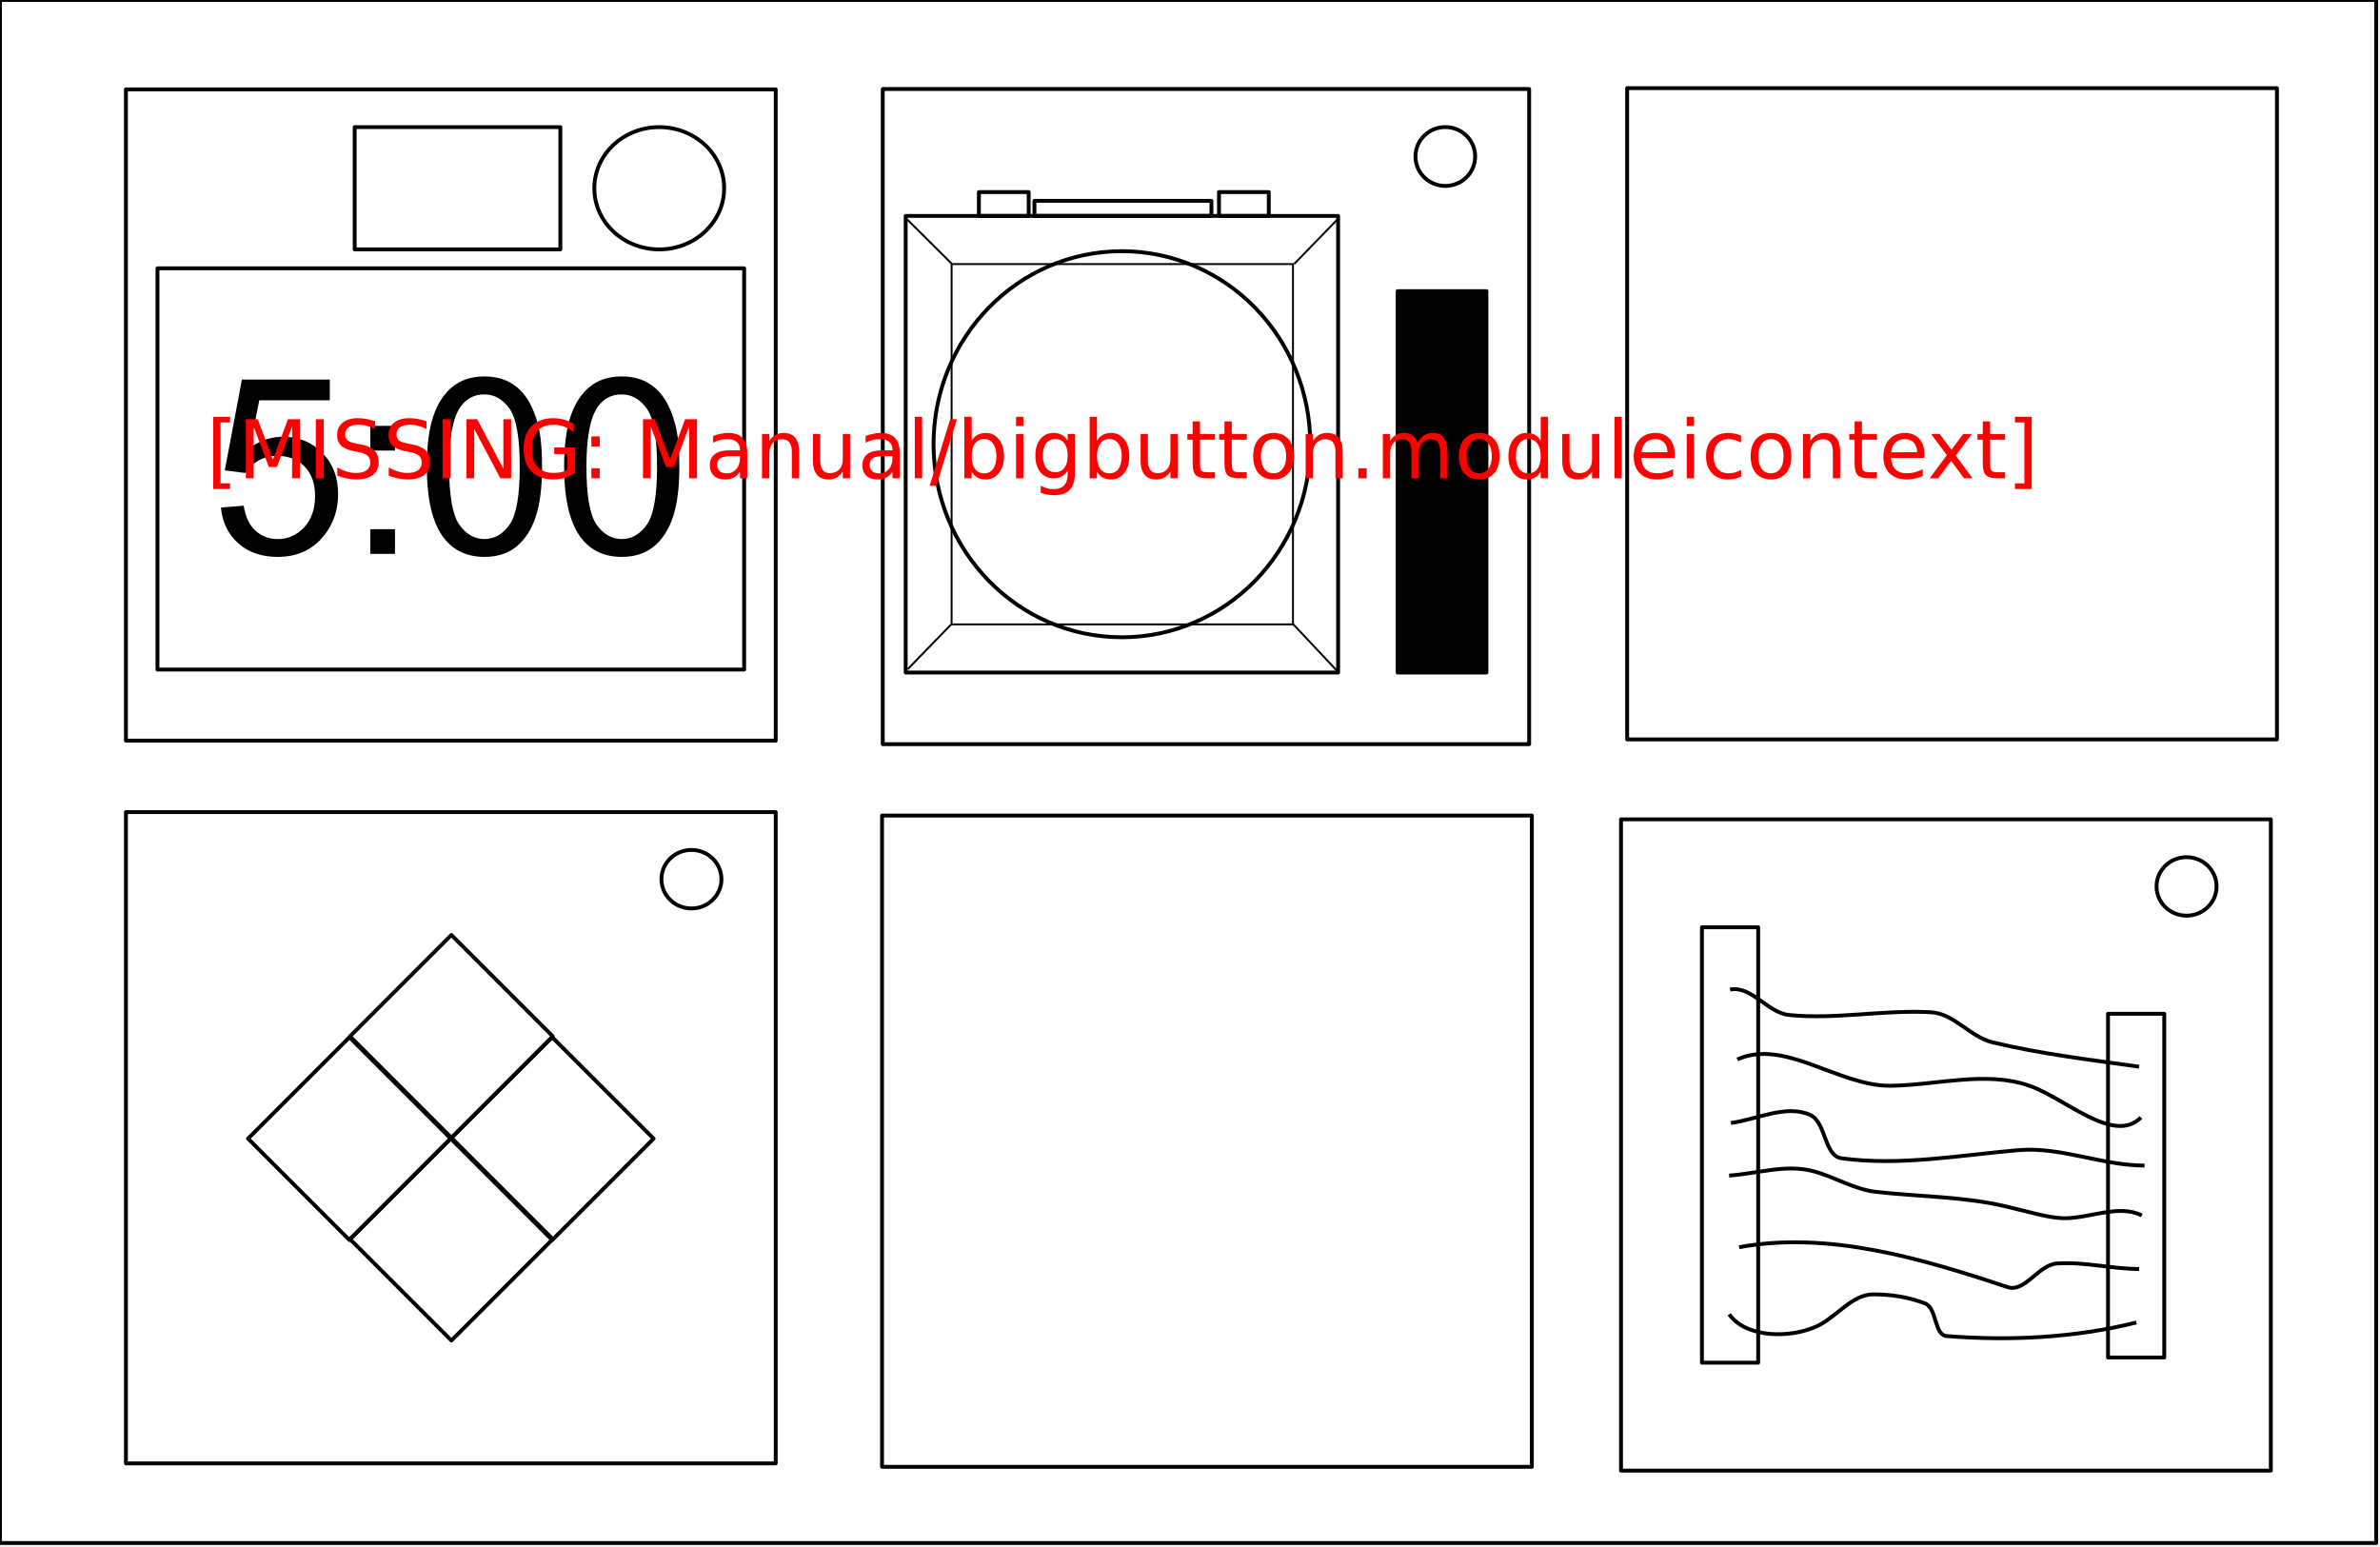
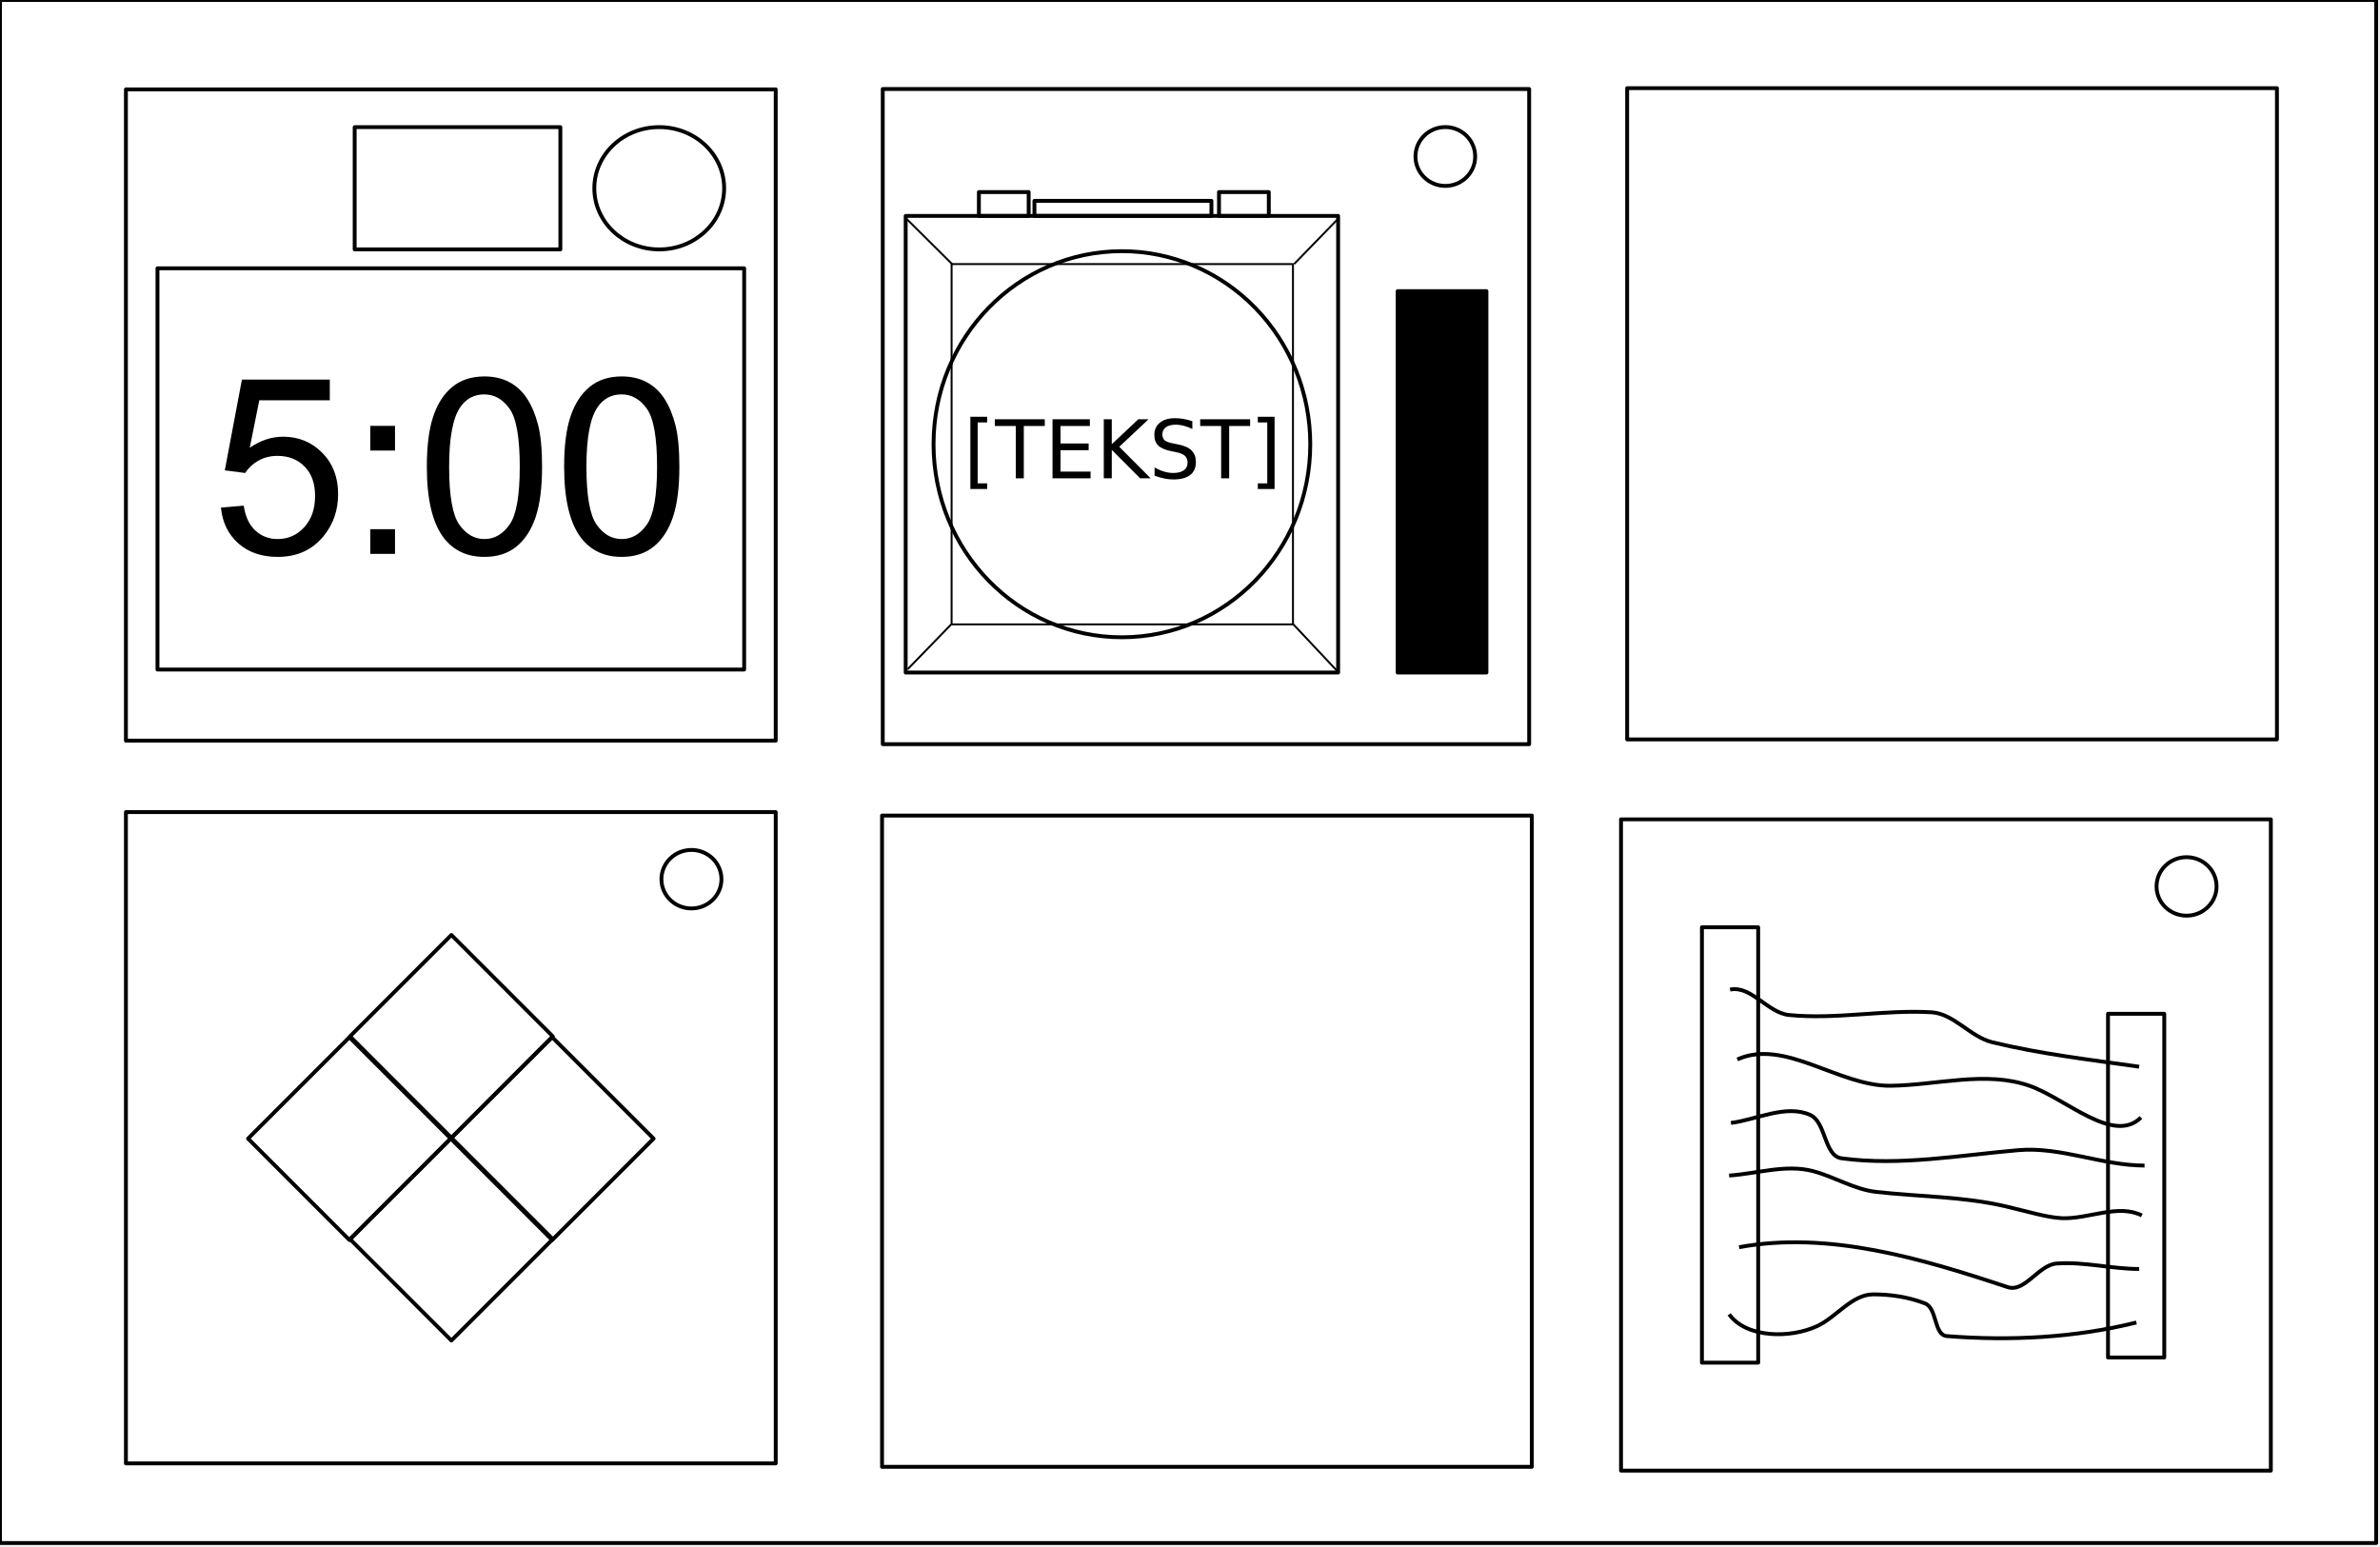
<svg xmlns="http://www.w3.org/2000/svg" id="svg173" stroke-miterlimit="10" stroke-linecap="square" stroke="none" fill="none" viewBox="0.0 0.0 1234.0 802.0" version="1.1">
  <defs id="defs177" />
  <clipPath id="p.0">
    <path id="path2" clip-rule="nonzero" d="m0 0l1234.0 0l0 802.0l-1234.0 0l0 -802.0z" />
  </clipPath>
  <g id="g167" clip-path="url(#p.0)">
    <path style="fill:#000000;fill-opacity:0;fill-rule:evenodd" id="path5" d="M 0,0 H 1234 V 802 H 0 Z" />
    <path style="fill:#ffffff;fill-rule:evenodd" id="path7" d="M 0,-0.001 H 1232 V 800.03 H 0 Z" />
    <path style="fill-rule:evenodd;stroke:#000000;stroke-width:2;stroke-linecap:butt;stroke-linejoin:round" id="path9" d="M 0,-0.001 H 1232 V 800.03 H 0 Z" />
    <path style="fill:#ffffff;fill-rule:evenodd" id="path11" d="m 54.209,40.56 h 348 V 388.529 h -348 z" />
    <path style="fill:#000000;fill-opacity:0;fill-rule:evenodd" id="path13" d="m 65.287,46.336 h 336.913 v 337.669 H 65.287 Z" />
    <path style="fill-rule:evenodd;stroke:#000000;stroke-width:2;stroke-linecap:butt;stroke-linejoin:round" id="path15" d="m 65.287,46.336 h 336.913 v 337.669 H 65.287 Z" />
    <path style="fill:#ffffff;fill-rule:evenodd" id="path17" d="m 81.651,139.121 h 304.189 v 208.031 h -304.189 z" />
    <path style="fill-rule:evenodd;stroke:#000000;stroke-width:2;stroke-linecap:butt;stroke-linejoin:round" id="path19" d="m 81.651,139.121 h 304.189 v 208.031 h -304.189 z" />
    <path style="fill:#000000;fill-opacity:0;fill-rule:evenodd" id="path21" d="m 89.412,150.478 h 288.787 v 181.638 H 89.412 Z" />
    <path style="fill:#000000;fill-rule:nonzero" id="path23" d="m 114.556,263.177 11.812,-1 q 1.312,8.625 6.094,12.969 4.781,4.344 11.531,4.344 8.125,0 13.75,-6.125 5.625,-6.125 5.625,-16.25 0,-9.625 -5.406,-15.188 -5.406,-5.562 -14.156,-5.562 -5.438,0 -9.812,2.469 -4.375,2.469 -6.875,6.406 l -10.562,-1.375 8.875,-47.062 h 45.563 v 10.75 h -36.562 l -4.938,24.625 q 8.25,-5.75 17.312,-5.75 12,0 20.25,8.312 8.25,8.312 8.25,21.375 0,12.438 -7.25,21.5 -8.812,11.125 -24.062,11.125 -12.5,0 -20.406,-7 -7.906,-7 -9.031,-18.562 z m 77.438,-29.563 v -12.812 h 12.812 v 12.812 z m 0,53.563 v -12.812 h 12.812 v 12.812 z m 29.312,-45.188 q 0,-16.25 3.344,-26.156 3.344,-9.906 9.938,-15.281 6.594,-5.375 16.594,-5.375 7.375,0 12.937,2.969 5.562,2.969 9.188,8.562 3.625,5.594 5.688,13.625 2.062,8.031 2.062,21.656 0,16.125 -3.312,26.031 -3.312,9.906 -9.906,15.312 -6.594,5.406 -16.656,5.406 -13.25,0 -20.812,-9.5 -9.062,-11.438 -9.062,-37.25 z m 11.562,0 q 0,22.563 5.281,30.031 5.281,7.469 13.031,7.469 7.75,0 13.031,-7.5 5.281,-7.5 5.281,-30 0,-22.625 -5.281,-30.062 -5.281,-7.438 -13.156,-7.438 -7.75,0 -12.375,6.562 -5.812,8.375 -5.812,30.938 z m 59.625,0 q 0,-16.25 3.344,-26.156 3.344,-9.906 9.938,-15.281 6.594,-5.375 16.594,-5.375 7.375,0 12.938,2.969 5.562,2.969 9.188,8.562 3.625,5.594 5.688,13.625 2.062,8.031 2.062,21.656 0,16.125 -3.312,26.031 -3.312,9.906 -9.906,15.312 -6.594,5.406 -16.656,5.406 -13.25,0 -20.812,-9.5 -9.062,-11.438 -9.062,-37.25 z m 11.562,0 q 0,22.563 5.281,30.031 5.281,7.469 13.031,7.469 7.75,0 13.031,-7.5 5.281,-7.5 5.281,-30 0,-22.625 -5.281,-30.062 -5.281,-7.438 -13.156,-7.438 -7.75,0 -12.375,6.562 -5.812,8.375 -5.812,30.938 z" />
    <path style="fill:#000000;fill-opacity:0;fill-rule:evenodd" id="path25" d="M 457.328,422.866 H 794.241 V 760.536 H 457.328 Z" />
    <path style="fill-rule:evenodd;stroke:#000000;stroke-width:2;stroke-linecap:butt;stroke-linejoin:round" id="path27" d="M 457.328,422.866 H 794.241 V 760.536 H 457.328 Z" />
    <path style="fill:#000000;fill-opacity:0;fill-rule:evenodd" id="path29" d="M 843.654,45.709 H 1180.567 V 383.378 H 843.654 Z" />
    <path style="fill-rule:evenodd;stroke:#000000;stroke-width:2;stroke-linecap:butt;stroke-linejoin:round" id="path31" d="M 843.654,45.709 H 1180.567 V 383.378 H 843.654 Z" />
    <path style="fill:#000000;fill-opacity:0;fill-rule:evenodd" id="path33" d="m 183.892,65.911 h 106.646 v 63.402 H 183.892 Z" />
    <path style="fill-rule:evenodd;stroke:#000000;stroke-width:2;stroke-linecap:butt;stroke-linejoin:round" id="path35" d="m 183.892,65.911 h 106.646 v 63.402 H 183.892 Z" />
    <path style="fill:#000000;fill-opacity:0;fill-rule:evenodd" id="path37" d="m 308.152,97.612 v 0 c 0,-17.508 15.067,-31.701 33.654,-31.701 v 0 c 8.925,0 17.485,3.34 23.797,9.285 6.311,5.945 9.857,14.008 9.857,22.416 v 0 c 0,17.508 -15.067,31.701 -33.654,31.701 v 0 c -18.586,0 -33.654,-14.193 -33.654,-31.701 z" />
    <path style="fill-rule:evenodd;stroke:#000000;stroke-width:2;stroke-linecap:butt;stroke-linejoin:round" id="path39" d="m 308.152,97.612 v 0 c 0,-17.508 15.067,-31.701 33.654,-31.701 v 0 c 8.925,0 17.485,3.34 23.797,9.285 6.311,5.945 9.857,14.008 9.857,22.416 v 0 c 0,17.508 -15.067,31.701 -33.654,31.701 v 0 c -18.586,0 -33.654,-14.193 -33.654,-31.701 z" />
    <path style="fill:#000000;fill-opacity:0;fill-rule:evenodd" id="path41" d="m 183.892,65.911 h 929.543 V 174.352 H 183.892 Z" />
    <path style="fill:#ffffff;fill-rule:evenodd" id="path43" d="M 446.669,40.343 H 792.859 V 390.399 H 446.669 Z" />
    <path style="fill:#000000;fill-opacity:0;fill-rule:evenodd" id="path45" d="m 457.69,46.154 h 335.161 v 339.695 h -335.161 z" />
    <path style="fill-rule:evenodd;stroke:#000000;stroke-width:2;stroke-linecap:butt;stroke-linejoin:round" id="path47" d="m 457.69,46.154 h 335.161 v 339.695 h -335.161 z" />
    <path style="fill:#ffffff;fill-rule:evenodd" id="path49" d="M 469.586,111.948 H 693.799 V 348.699 H 469.586 Z" />
    <path style="fill-rule:evenodd;stroke:#000000;stroke-width:2;stroke-linecap:butt;stroke-linejoin:round" id="path51" d="M 469.586,111.948 H 693.799 V 348.699 H 469.586 Z" />
    <path style="fill:#000000;fill-rule:evenodd" id="path53" d="M 724.672,150.963 H 770.699 V 348.71 H 724.672 Z" />
    <path style="fill-rule:evenodd;stroke:#000000;stroke-width:2;stroke-linecap:butt;stroke-linejoin:round" id="path55" d="M 724.672,150.963 H 770.699 V 348.71 H 724.672 Z" />
    <path style="fill:#ffffff;fill-rule:evenodd" id="path57" d="m 733.902,81.14 v 0 c 0,-8.426 6.93,-15.256 15.478,-15.256 v 0 c 4.105,0 8.042,1.607 10.945,4.468 2.903,2.861 4.533,6.742 4.533,10.788 v 0 c 0,8.426 -6.93,15.256 -15.478,15.256 v 0 c -8.548,0 -15.478,-6.831 -15.478,-15.256 z" />
    <path style="fill-rule:evenodd;stroke:#000000;stroke-width:2;stroke-linecap:butt;stroke-linejoin:round" id="path59" d="m 733.902,81.14 v 0 c 0,-8.426 6.93,-15.256 15.478,-15.256 v 0 c 4.105,0 8.042,1.607 10.945,4.468 2.903,2.861 4.533,6.742 4.533,10.788 v 0 c 0,8.426 -6.93,15.256 -15.478,15.256 v 0 c -8.548,0 -15.478,-6.831 -15.478,-15.256 z" />
    <path style="fill:#ffffff;fill-rule:evenodd" id="path61" d="m 484.03,230.324 v 0 c 0,-55.28 43.725,-100.093 97.663,-100.093 v 0 c 25.902,0 50.743,10.545 69.058,29.317 18.315,18.771 28.605,44.23 28.605,70.776 v 0 c 0,55.28 -43.725,100.093 -97.663,100.093 v 0 c -53.938,0 -97.663,-44.813 -97.663,-100.093 z" />
    <path style="fill-rule:evenodd;stroke:#000000;stroke-width:2;stroke-linecap:butt;stroke-linejoin:round" id="path63" d="m 484.03,230.324 v 0 c 0,-55.28 43.725,-100.093 97.663,-100.093 v 0 c 25.902,0 50.743,10.545 69.058,29.317 18.315,18.771 28.605,44.23 28.605,70.776 v 0 c 0,55.28 -43.725,100.093 -97.663,100.093 v 0 c -53.938,0 -97.663,-44.813 -97.663,-100.093 z" />
    <path style="fill:#000000;fill-opacity:0;fill-rule:evenodd" id="path65" d="m 497.824,194.748 h 201.467 v 71.101 H 497.824 Z" />
    <path style="fill:#000000;fill-opacity:0;fill-rule:evenodd" id="path67" d="m 493.394,136.916 h 176.996 v 186.815 H 493.394 Z" />
    <path style="fill-rule:evenodd;stroke:#000000;stroke-width:1;stroke-linecap:butt;stroke-linejoin:round" id="path69" d="m 493.394,136.916 h 176.996 v 186.815 H 493.394 Z" />
    <path style="fill:#000000;fill-opacity:0;fill-rule:evenodd" id="path71" d="m 470.254,113.676 23.343,23.193" />
    <path style="fill-rule:evenodd;stroke:#000000;stroke-width:1;stroke-linecap:butt;stroke-linejoin:round" id="path73" d="m 470.254,113.676 23.343,23.193" />
    <path style="fill:#000000;fill-opacity:0;fill-rule:evenodd" id="path75" d="m 670.595,323.729 22.967,24.429" />
    <path style="fill-rule:evenodd;stroke:#000000;stroke-width:1;stroke-linecap:butt;stroke-linejoin:round" id="path77" d="m 670.595,323.729 22.967,24.429" />
    <path style="fill:#000000;fill-opacity:0;fill-rule:evenodd" id="path79" d="m 693.536,113.676 -22.528,23.193" />
    <path style="fill-rule:evenodd;stroke:#000000;stroke-width:1;stroke-linecap:butt;stroke-linejoin:round" id="path81" d="m 693.536,113.676 -22.528,23.193" />
    <path style="fill:#000000;fill-opacity:0;fill-rule:evenodd" id="path83" d="m 493.189,323.734 -22.528,23.193" />
    <path style="fill-rule:evenodd;stroke:#000000;stroke-width:1;stroke-linecap:butt;stroke-linejoin:round" id="path85" d="m 493.189,323.734 -22.528,23.193" />
    <path style="fill:#000000;fill-opacity:0;fill-rule:evenodd" id="path87" d="m 507.537,99.589 h 25.818 v 12.357 h -25.818 z" />
    <path style="fill-rule:evenodd;stroke:#000000;stroke-width:2;stroke-linecap:butt;stroke-linejoin:round" id="path89" d="m 507.537,99.589 h 25.818 v 12.357 h -25.818 z" />
    <path style="fill:#000000;fill-opacity:0;fill-rule:evenodd" id="path91" d="m 632.036,99.589 h 25.818 v 12.357 H 632.036 Z" />
    <path style="fill-rule:evenodd;stroke:#000000;stroke-width:2;stroke-linecap:butt;stroke-linejoin:round" id="path93" d="m 632.036,99.589 h 25.818 v 12.357 H 632.036 Z" />
    <path style="fill:#000000;fill-opacity:0;fill-rule:evenodd" id="path95" d="m 536.342,104.146 h 91.772 v 7.795 h -91.772 z" />
    <path style="fill-rule:evenodd;stroke:#000000;stroke-width:2;stroke-linecap:butt;stroke-linejoin:round" id="path97" d="m 536.342,104.146 h 91.772 v 7.795 h -91.772 z" />
    <path style="fill:#ffffff;fill-rule:evenodd" id="path99" d="M 54.21,415.294 H 402.21 V 763.262 H 54.21 Z" />
    <path style="fill:#000000;fill-opacity:0;fill-rule:evenodd" id="path101" d="m 65.289,421.07 h 336.913 V 758.739 H 65.289 Z" />
    <path style="fill-rule:evenodd;stroke:#000000;stroke-width:2;stroke-linecap:butt;stroke-linejoin:round" id="path103" d="m 65.289,421.07 h 336.913 V 758.739 H 65.289 Z" />
    <path style="fill:#000000;fill-opacity:0;fill-rule:evenodd" id="path105" d="m 128.612,590.36 52.567,-52.567 52.567,52.567 -52.567,52.567 z" />
    <path style="fill-rule:evenodd;stroke:#000000;stroke-width:2;stroke-linecap:butt;stroke-linejoin:round" id="path107" d="m 128.612,590.36 52.567,-52.567 52.567,52.567 -52.567,52.567 z" />
    <path style="fill:#000000;fill-opacity:0;fill-rule:evenodd" id="path109" d="m 181.472,642.472 52.567,-52.567 52.567,52.567 -52.567,52.567 z" />
    <path style="fill-rule:evenodd;stroke:#000000;stroke-width:2;stroke-linecap:butt;stroke-linejoin:round" id="path111" d="m 181.472,642.472 52.567,-52.567 52.567,52.567 -52.567,52.567 z" />
    <path style="fill:#000000;fill-opacity:0;fill-rule:evenodd" id="path113" d="m 233.745,590.36 52.567,-52.567 52.567,52.567 -52.567,52.567 z" />
    <path style="fill-rule:evenodd;stroke:#000000;stroke-width:2;stroke-linecap:butt;stroke-linejoin:round" id="path115" d="m 233.745,590.36 52.567,-52.567 52.567,52.567 -52.567,52.567 z" />
    <path style="fill:#000000;fill-opacity:0;fill-rule:evenodd" id="path117" d="m 181.472,537.339 52.567,-52.567 52.567,52.567 -52.567,52.567 z" />
    <path style="fill-rule:evenodd;stroke:#000000;stroke-width:2;stroke-linecap:butt;stroke-linejoin:round" id="path119" d="m 181.472,537.339 52.567,-52.567 52.567,52.567 -52.567,52.567 z" />
    <path style="fill:#ffffff;fill-rule:evenodd" id="path121" d="m 342.944,455.848 v 0 c 0,-8.376 6.966,-15.165 15.559,-15.165 v 0 c 4.127,0 8.084,1.598 11.002,4.442 2.918,2.844 4.557,6.701 4.557,10.724 v 0 c 0,8.376 -6.966,15.165 -15.559,15.165 v 0 c -8.593,0 -15.559,-6.79 -15.559,-15.165 z" />
    <path style="fill-rule:evenodd;stroke:#000000;stroke-width:2;stroke-linecap:butt;stroke-linejoin:round" id="path123" d="m 342.944,455.848 v 0 c 0,-8.376 6.966,-15.165 15.559,-15.165 v 0 c 4.127,0 8.084,1.598 11.002,4.442 2.918,2.844 4.557,6.701 4.557,10.724 v 0 c 0,8.376 -6.966,15.165 -15.559,15.165 v 0 c -8.593,0 -15.559,-6.79 -15.559,-15.165 z" />
    <path style="fill:#ffffff;fill-rule:evenodd" id="path125" d="m 829.407,419.047 h 348 v 347.969 H 829.407 Z" />
    <path style="fill:#000000;fill-opacity:0;fill-rule:evenodd" id="path127" d="m 840.486,424.823 h 336.913 v 337.669 H 840.486 Z" />
    <path style="fill-rule:evenodd;stroke:#000000;stroke-width:2;stroke-linecap:butt;stroke-linejoin:round" id="path129" d="m 840.486,424.823 h 336.913 v 337.669 H 840.486 Z" />
    <path style="fill:#ffffff;fill-rule:evenodd" id="path131" d="m 1118.141,459.601 v 0 c 0,-8.376 6.966,-15.165 15.559,-15.165 v 0 c 4.126,0 8.084,1.598 11.002,4.442 2.918,2.844 4.557,6.701 4.557,10.724 v 0 c 0,8.376 -6.966,15.165 -15.559,15.165 v 0 c -8.593,0 -15.559,-6.79 -15.559,-15.165 z" />
    <path style="fill-rule:evenodd;stroke:#000000;stroke-width:2;stroke-linecap:butt;stroke-linejoin:round" id="path133" d="m 1118.141,459.601 v 0 c 0,-8.376 6.966,-15.165 15.559,-15.165 v 0 c 4.126,0 8.084,1.598 11.002,4.442 2.918,2.844 4.557,6.701 4.557,10.724 v 0 c 0,8.376 -6.966,15.165 -15.559,15.165 v 0 c -8.593,0 -15.559,-6.79 -15.559,-15.165 z" />
    <path style="fill:#000000;fill-opacity:0;fill-rule:evenodd" id="path135" d="m 882.433,480.793 h 29.165 v 225.732 h -29.165 z" />
    <path style="fill-rule:evenodd;stroke:#000000;stroke-width:2;stroke-linecap:butt;stroke-linejoin:round" id="path137" d="m 882.433,480.793 h 29.165 v 225.732 h -29.165 z" />
    <path style="fill:#000000;fill-opacity:0;fill-rule:evenodd" id="path139" d="m 1092.976,525.635 h 29.165 v 178.205 h -29.165 z" />
    <path style="fill-rule:evenodd;stroke:#000000;stroke-width:2;stroke-linecap:butt;stroke-linejoin:round" id="path141" d="m 1092.976,525.635 h 29.165 v 178.205 h -29.165 z" />
    <path style="fill:#000000;fill-opacity:0;fill-rule:evenodd" id="path143" d="m 897.013,513.102 c 10.847,-2.327 19.528,12.062 30.567,13.165 24.493,2.447 49.259,-2.853 73.832,-1.409 11.688,0.687 20.135,12.745 31.509,15.52 25.011,6.101 50.697,9.06 76.184,12.696" />
    <path style="fill-rule:evenodd;stroke:#000000;stroke-width:2;stroke-linecap:butt;stroke-linejoin:round" id="path145" d="m 897.013,513.102 c 10.847,-2.327 19.528,12.062 30.567,13.165 24.493,2.447 49.259,-2.853 73.832,-1.409 11.688,0.687 20.135,12.745 31.509,15.52 25.011,6.101 50.697,9.06 76.184,12.696" />
    <path style="fill:#000000;fill-opacity:0;fill-rule:evenodd" id="path147" d="m 900.774,549.312 c 24.469,-11.123 52.598,13.95 79.475,13.638 23.983,-0.279 49.307,-7.9 71.953,0 18.927,6.603 43.668,30.634 57.843,16.459" />
    <path style="fill-rule:evenodd;stroke:#000000;stroke-width:2;stroke-linecap:butt;stroke-linejoin:round" id="path149" d="m 900.774,549.312 c 24.469,-11.123 52.598,13.95 79.475,13.638 23.983,-0.279 49.307,-7.9 71.953,0 18.927,6.603 43.668,30.634 57.843,16.459" />
    <path style="fill:#000000;fill-opacity:0;fill-rule:evenodd" id="path151" d="m 897.483,582.231 c 13.594,-1.782 28.333,-9.684 40.913,-4.234 8.545,3.702 7.23,21.331 16.459,22.575 30.326,4.089 61.216,-1.605 91.703,-4.234 21.87,-1.886 43.416,7.995 65.367,7.995" />
    <path style="fill-rule:evenodd;stroke:#000000;stroke-width:2;stroke-linecap:butt;stroke-linejoin:round" id="path153" d="m 897.483,582.231 c 13.594,-1.782 28.333,-9.684 40.913,-4.234 8.545,3.702 7.23,21.331 16.459,22.575 30.326,4.089 61.216,-1.605 91.703,-4.234 21.87,-1.886 43.416,7.995 65.367,7.995" />
    <path style="fill:#000000;fill-opacity:0;fill-rule:evenodd" id="path155" d="m 896.541,609.507 c 14.41,-0.974 29.281,-5.962 43.265,-2.352 11.184,2.887 21.443,9.521 32.921,10.816 22.413,2.53 45.286,2.377 67.247,7.525 11.843,2.776 21.627,5.823 29.157,6.113 13.792,0.53 29.04,-7.587 41.383,-1.409" />
    <path style="fill-rule:evenodd;stroke:#000000;stroke-width:2;stroke-linecap:butt;stroke-linejoin:round" id="path157" d="m 896.541,609.507 c 14.41,-0.974 29.281,-5.962 43.265,-2.352 11.184,2.887 21.443,9.521 32.921,10.816 22.413,2.53 45.286,2.377 67.247,7.525 11.843,2.776 21.627,5.823 29.157,6.113 13.792,0.53 29.04,-7.587 41.383,-1.409" />
    <path style="fill:#000000;fill-opacity:0;fill-rule:evenodd" id="path159" d="m 896.541,681.459 c 9.029,12.403 31.702,12.573 45.617,6.113 10.123,-4.699 17.997,-16.459 29.157,-16.459 9.072,0 18.351,1.413 26.806,4.701 6.322,2.458 4.524,16.402 11.286,16.932 32.746,2.566 66.422,0.918 98.286,-7.055" />
    <path style="fill-rule:evenodd;stroke:#000000;stroke-width:2;stroke-linecap:butt;stroke-linejoin:round" id="path161" d="m 896.541,681.459 c 9.029,12.403 31.702,12.573 45.617,6.113 10.123,-4.699 17.997,-16.459 29.157,-16.459 9.072,0 18.351,1.413 26.806,4.701 6.322,2.458 4.524,16.402 11.286,16.932 32.746,2.566 66.422,0.918 98.286,-7.055" />
    <path style="fill:#000000;fill-opacity:0;fill-rule:evenodd" id="path163" d="m 901.714,646.66 c 46.126,-8.543 94.698,5.858 139.202,20.69 8.912,2.97 16.025,-11.532 25.394,-12.226 14.257,-1.055 28.499,2.822 42.795,2.822" />
    <path style="fill-rule:evenodd;stroke:#000000;stroke-width:2;stroke-linecap:butt;stroke-linejoin:round" id="path165" d="m 901.714,646.66 c 46.126,-8.543 94.698,5.858 139.202,20.69 8.912,2.97 16.025,-11.532 25.394,-12.226 14.257,-1.055 28.499,2.822 42.795,2.822" />
  </g>
-   <g id="text171" style="font-size:42px;font-family:sans-serif;text-anchor:middle;fill:#000000" aria-label="[MISSING: Manual/bigbutton.moduleicontext]">
-     <path id="path181" style="fill:#ff0000" d="m 110.566,216.09 h 8.695 v 2.933 h -4.922 v 31.582 h 4.922 v 2.933 h -8.695 z" />
-     <path id="path183" style="fill:#ff0000" d="m 127.485,217.382 h 6.173 l 7.813,20.836 7.854,-20.836 h 6.173 V 248 h -4.04 v -26.886 l -7.896,21 h -4.163 l -7.896,-21 V 248 h -4.02 z" />
-     <path id="path185" style="fill:#ff0000" d="m 163.743,217.382 h 4.143 V 248 h -4.143 z" />
-     <path id="path187" style="fill:#ff0000" d="m 194.484,218.387 v 4.04 q -2.358,-1.128 -4.45,-1.682 -2.092,-0.554 -4.04,-0.554 -3.384,0 -5.229,1.312 -1.825,1.312 -1.825,3.732 0,2.03 1.21,3.076 1.23,1.025 4.635,1.661 l 2.502,0.513 q 4.635,0.882 6.829,3.117 2.215,2.215 2.215,5.947 0,4.45 -2.994,6.747 -2.974,2.297 -8.736,2.297 -2.174,0 -4.635,-0.492 -2.44,-0.492 -5.065,-1.456 v -4.266 q 2.522,1.415 4.942,2.133 2.42,0.718 4.758,0.718 3.548,0 5.476,-1.395 1.928,-1.395 1.928,-3.979 0,-2.256 -1.395,-3.527 -1.374,-1.271 -4.532,-1.907 l -2.522,-0.492 q -4.635,-0.923 -6.706,-2.892 -2.071,-1.969 -2.071,-5.476 0,-4.061 2.851,-6.398 2.871,-2.338 7.896,-2.338 2.153,0 4.389,0.39 2.235,0.39 4.573,1.169 z" />
-     <path id="path189" style="fill:#ff0000" d="m 221.145,218.387 v 4.04 q -2.358,-1.128 -4.45,-1.682 -2.092,-0.554 -4.04,-0.554 -3.384,0 -5.229,1.312 -1.825,1.312 -1.825,3.732 0,2.03 1.21,3.076 1.23,1.025 4.635,1.661 l 2.502,0.513 q 4.635,0.882 6.829,3.117 2.215,2.215 2.215,5.947 0,4.45 -2.994,6.747 -2.974,2.297 -8.736,2.297 -2.174,0 -4.635,-0.492 -2.44,-0.492 -5.065,-1.456 v -4.266 q 2.522,1.415 4.942,2.133 2.42,0.718 4.758,0.718 3.548,0 5.476,-1.395 1.928,-1.395 1.928,-3.979 0,-2.256 -1.395,-3.527 -1.374,-1.271 -4.532,-1.907 l -2.522,-0.492 q -4.635,-0.923 -6.706,-2.892 -2.071,-1.969 -2.071,-5.476 0,-4.061 2.851,-6.398 2.871,-2.338 7.896,-2.338 2.153,0 4.389,0.39 2.235,0.39 4.573,1.169 z" />
-     <path id="path191" style="fill:#ff0000" d="m 229.45,217.382 h 4.143 V 248 h -4.143 z" />
-     <path id="path193" style="fill:#ff0000" d="m 241.837,217.382 h 5.578 l 13.576,25.614 v -25.614 h 4.02 V 248 h -5.578 L 245.856,222.386 V 248 h -4.02 z" />
-     <path id="path195" style="fill:#ff0000" d="m 294.132,243.632 v -8.224 h -6.768 v -3.404 h 10.869 v 13.146 q -2.399,1.702 -5.291,2.584 -2.892,0.861 -6.173,0.861 -7.178,0 -11.238,-4.184 -4.04,-4.204 -4.04,-11.689 0,-7.506 4.04,-11.689 4.061,-4.204 11.238,-4.204 2.994,0 5.681,0.738 2.707,0.738 4.983,2.174 v 4.409 q -2.297,-1.948 -4.881,-2.933 -2.584,-0.984 -5.435,-0.984 -5.619,0 -8.449,3.138 -2.81,3.138 -2.81,9.352 0,6.193 2.81,9.331 2.83,3.138 8.449,3.138 2.194,0 3.917,-0.369 1.723,-0.39 3.097,-1.189 z" />
-     <path id="path197" style="fill:#ff0000" d="m 306.621,242.791 h 4.327 V 248 h -4.327 z m 0,-16.509 h 4.327 v 5.209 h -4.327 z" />
-     <path id="path199" style="fill:#ff0000" d="m 333.384,217.382 h 6.173 l 7.813,20.836 7.854,-20.836 h 6.173 V 248 h -4.04 v -26.886 l -7.896,21 h -4.163 l -7.896,-21 V 248 h -4.02 z" />
-     <path id="path201" style="fill:#ff0000" d="m 379.916,236.454 q -4.573,0 -6.337,1.046 -1.764,1.046 -1.764,3.568 0,2.01 1.312,3.199 1.333,1.169 3.609,1.169 3.138,0 5.024,-2.215 1.907,-2.235 1.907,-5.927 v -0.841 z m 7.526,-1.559 V 248 h -3.773 v -3.486 q -1.292,2.092 -3.22,3.097 -1.928,0.984 -4.717,0.984 -3.527,0 -5.619,-1.969 -2.071,-1.989 -2.071,-5.312 0,-3.876 2.584,-5.845 2.604,-1.969 7.752,-1.969 h 5.291 v -0.369 q 0,-2.604 -1.723,-4.02 -1.702,-1.436 -4.799,-1.436 -1.969,0 -3.835,0.472 -1.866,0.472 -3.589,1.415 v -3.486 q 2.071,-0.8 4.02,-1.189 1.948,-0.41 3.794,-0.41 4.983,0 7.444,2.584 2.461,2.584 2.461,7.834 z" />
-     <path id="path203" style="fill:#ff0000" d="M 414.328,234.137 V 248 h -3.773 v -13.74 q 0,-3.261 -1.271,-4.881 -1.271,-1.62 -3.814,-1.62 -3.056,0 -4.819,1.948 -1.764,1.948 -1.764,5.312 V 248 h -3.794 v -22.969 h 3.794 v 3.568 q 1.354,-2.071 3.179,-3.097 1.846,-1.025 4.245,-1.025 3.958,0 5.988,2.461 2.03,2.44 2.03,7.198 z" />
-     <path id="path205" style="fill:#ff0000" d="m 421.506,238.936 v -13.904 h 3.773 v 13.761 q 0,3.261 1.271,4.901 1.271,1.62 3.814,1.62 3.056,0 4.819,-1.948 1.784,-1.948 1.784,-5.312 v -13.022 h 3.773 V 248 h -3.773 v -3.527 q -1.374,2.092 -3.199,3.117 -1.805,1.005 -4.204,1.005 -3.958,0 -6.009,-2.461 -2.051,-2.461 -2.051,-7.198 z m 9.495,-14.458 z" />
-     <path id="path207" style="fill:#ff0000" d="m 458.994,236.454 q -4.573,0 -6.337,1.046 -1.764,1.046 -1.764,3.568 0,2.01 1.312,3.199 1.333,1.169 3.609,1.169 3.138,0 5.024,-2.215 1.907,-2.235 1.907,-5.927 v -0.841 z m 7.526,-1.559 V 248 h -3.773 v -3.486 q -1.292,2.092 -3.22,3.097 -1.928,0.984 -4.717,0.984 -3.527,0 -5.619,-1.969 -2.071,-1.989 -2.071,-5.312 0,-3.876 2.584,-5.845 2.604,-1.969 7.752,-1.969 h 5.291 v -0.369 q 0,-2.604 -1.723,-4.02 -1.702,-1.436 -4.799,-1.436 -1.969,0 -3.835,0.472 -1.866,0.472 -3.589,1.415 v -3.486 q 2.071,-0.8 4.02,-1.189 1.948,-0.41 3.794,-0.41 4.983,0 7.444,2.584 2.461,2.584 2.461,7.834 z" />
-     <path id="path209" style="fill:#ff0000" d="m 474.313,216.09 h 3.773 V 248 h -3.773 z" />
-     <path id="path211" style="fill:#ff0000" d="m 492.668,217.382 h 3.486 l -10.664,34.515 h -3.486 z" />
-     <path id="path213" style="fill:#ff0000" d="m 516.642,236.536 q 0,-4.163 -1.723,-6.521 -1.702,-2.379 -4.696,-2.379 -2.994,0 -4.717,2.379 -1.702,2.358 -1.702,6.521 0,4.163 1.702,6.542 1.723,2.358 4.717,2.358 2.994,0 4.696,-2.358 1.723,-2.379 1.723,-6.542 z m -12.838,-8.019 q 1.189,-2.051 2.994,-3.035 1.825,-1.005 4.348,-1.005 4.184,0 6.788,3.322 2.625,3.322 2.625,8.736 0,5.414 -2.625,8.736 -2.604,3.322 -6.788,3.322 -2.522,0 -4.348,-0.984 -1.805,-1.005 -2.994,-3.056 V 248 h -3.794 v -31.91 h 3.794 z" />
-     <path id="path215" style="fill:#ff0000" d="m 526.813,225.031 h 3.773 V 248 h -3.773 z m 0,-8.941 h 3.773 v 4.778 h -3.773 z" />
-     <path id="path217" style="fill:#ff0000" d="m 553.576,236.249 q 0,-4.102 -1.702,-6.357 -1.682,-2.256 -4.737,-2.256 -3.035,0 -4.737,2.256 -1.682,2.256 -1.682,6.357 0,4.081 1.682,6.337 1.702,2.256 4.737,2.256 3.056,0 4.737,-2.256 1.702,-2.256 1.702,-6.337 z m 3.773,8.9 q 0,5.865 -2.604,8.716 -2.604,2.871 -7.978,2.871 -1.989,0 -3.753,-0.308 -1.764,-0.287 -3.425,-0.902 v -3.671 q 1.661,0.902 3.281,1.333 1.62,0.431 3.302,0.431 3.712,0 5.558,-1.948 1.846,-1.928 1.846,-5.845 v -1.866 q -1.169,2.03 -2.994,3.035 Q 548.757,248 546.214,248 q -4.225,0 -6.809,-3.22 -2.584,-3.22 -2.584,-8.531 0,-5.332 2.584,-8.552 2.584,-3.22 6.809,-3.22 2.543,0 4.368,1.005 1.825,1.005 2.994,3.035 v -3.486 h 3.773 z" />
-     <path id="path219" style="fill:#ff0000" d="m 581.61,236.536 q 0,-4.163 -1.723,-6.521 -1.702,-2.379 -4.696,-2.379 -2.994,0 -4.717,2.379 -1.702,2.358 -1.702,6.521 0,4.163 1.702,6.542 1.723,2.358 4.717,2.358 2.994,0 4.696,-2.358 1.723,-2.379 1.723,-6.542 z m -12.838,-8.019 q 1.189,-2.051 2.994,-3.035 1.825,-1.005 4.348,-1.005 4.184,0 6.788,3.322 2.625,3.322 2.625,8.736 0,5.414 -2.625,8.736 -2.604,3.322 -6.788,3.322 -2.522,0 -4.348,-0.984 -1.805,-1.005 -2.994,-3.056 V 248 h -3.794 v -31.91 h 3.794 z" />
-     <path id="path221" style="fill:#ff0000" d="m 591.393,238.936 v -13.904 h 3.773 v 13.761 q 0,3.261 1.271,4.901 1.271,1.62 3.814,1.62 3.056,0 4.819,-1.948 1.784,-1.948 1.784,-5.312 v -13.022 h 3.773 V 248 h -3.773 v -3.527 q -1.374,2.092 -3.199,3.117 -1.805,1.005 -4.204,1.005 -3.958,0 -6.009,-2.461 -2.051,-2.461 -2.051,-7.198 z m 9.495,-14.458 z" />
-     <path id="path223" style="fill:#ff0000" d="m 622.175,218.51 v 6.521 h 7.772 v 2.933 h -7.772 v 12.469 q 0,2.81 0.759,3.609 0.779,0.8 3.138,0.8 h 3.876 V 248 h -3.876 q -4.368,0 -6.029,-1.62 -1.661,-1.641 -1.661,-5.947 v -12.469 h -2.769 v -2.933 h 2.769 v -6.521 z" />
-     <path id="path225" style="fill:#ff0000" d="m 638.663,218.51 v 6.521 h 7.772 v 2.933 h -7.772 v 12.469 q 0,2.81 0.759,3.609 0.779,0.8 3.138,0.8 h 3.876 V 248 h -3.876 q -4.368,0 -6.029,-1.62 -1.661,-1.641 -1.661,-5.947 v -12.469 h -2.769 v -2.933 h 2.769 v -6.521 z" />
-     <path id="path227" style="fill:#ff0000" d="m 660.319,227.677 q -3.035,0 -4.799,2.379 -1.764,2.358 -1.764,6.48 0,4.122 1.743,6.501 1.764,2.358 4.819,2.358 3.015,0 4.778,-2.379 1.764,-2.379 1.764,-6.48 0,-4.081 -1.764,-6.46 -1.764,-2.399 -4.778,-2.399 z m 0,-3.199 q 4.922,0 7.731,3.199 2.81,3.199 2.81,8.859 0,5.64 -2.81,8.859 -2.81,3.199 -7.731,3.199 -4.942,0 -7.752,-3.199 -2.789,-3.22 -2.789,-8.859 0,-5.66 2.789,-8.859 2.81,-3.199 7.752,-3.199 z" />
-     <path id="path229" style="fill:#ff0000" d="M 696.188,234.137 V 248 h -3.773 v -13.74 q 0,-3.261 -1.271,-4.881 -1.271,-1.62 -3.814,-1.62 -3.056,0 -4.819,1.948 -1.764,1.948 -1.764,5.312 V 248 h -3.794 v -22.969 h 3.794 v 3.568 q 1.354,-2.071 3.179,-3.097 1.846,-1.025 4.245,-1.025 3.958,0 5.988,2.461 2.03,2.44 2.03,7.198 z" />
-     <path id="path231" style="fill:#ff0000" d="m 704.288,242.791 h 4.327 V 248 h -4.327 z" />
-     <path id="path233" style="fill:#ff0000" d="m 735.009,229.44 q 1.415,-2.543 3.384,-3.753 1.969,-1.21 4.635,-1.21 3.589,0 5.537,2.522 1.948,2.502 1.948,7.137 V 248 h -3.794 v -13.74 q 0,-3.302 -1.169,-4.901 -1.169,-1.6 -3.568,-1.6 -2.933,0 -4.635,1.948 -1.702,1.948 -1.702,5.312 V 248 h -3.794 v -13.74 q 0,-3.322 -1.169,-4.901 -1.169,-1.6 -3.609,-1.6 -2.892,0 -4.594,1.969 -1.702,1.948 -1.702,5.291 V 248 h -3.794 v -22.969 h 3.794 v 3.568 q 1.292,-2.112 3.097,-3.117 1.805,-1.005 4.286,-1.005 2.502,0 4.245,1.271 1.764,1.271 2.604,3.691 z" />
-     <path id="path235" style="fill:#ff0000" d="m 766.96,227.677 q -3.035,0 -4.799,2.379 -1.764,2.358 -1.764,6.48 0,4.122 1.743,6.501 1.764,2.358 4.819,2.358 3.015,0 4.778,-2.379 1.764,-2.379 1.764,-6.48 0,-4.081 -1.764,-6.46 -1.764,-2.399 -4.778,-2.399 z m 0,-3.199 q 4.922,0 7.731,3.199 2.81,3.199 2.81,8.859 0,5.64 -2.81,8.859 -2.81,3.199 -7.731,3.199 -4.942,0 -7.752,-3.199 -2.789,-3.22 -2.789,-8.859 0,-5.66 2.789,-8.859 2.81,-3.199 7.752,-3.199 z" />
-     <path id="path237" style="fill:#ff0000" d="m 798.85,228.518 v -12.428 h 3.773 V 248 h -3.773 v -3.445 q -1.189,2.051 -3.015,3.056 -1.805,0.984 -4.348,0.984 -4.163,0 -6.788,-3.322 -2.604,-3.322 -2.604,-8.736 0,-5.414 2.604,-8.736 2.625,-3.322 6.788,-3.322 2.543,0 4.348,1.005 1.825,0.984 3.015,3.035 z m -12.858,8.019 q 0,4.163 1.702,6.542 1.723,2.358 4.717,2.358 2.994,0 4.717,-2.358 1.723,-2.379 1.723,-6.542 0,-4.163 -1.723,-6.521 -1.723,-2.379 -4.717,-2.379 -2.994,0 -4.717,2.379 -1.702,2.358 -1.702,6.521 z" />
-     <path id="path239" style="fill:#ff0000" d="m 810.006,238.936 v -13.904 h 3.773 v 13.761 q 0,3.261 1.271,4.901 1.271,1.62 3.814,1.62 3.056,0 4.819,-1.948 1.784,-1.948 1.784,-5.312 v -13.022 h 3.773 V 248 h -3.773 v -3.527 q -1.374,2.092 -3.199,3.117 -1.805,1.005 -4.204,1.005 -3.958,0 -6.009,-2.461 -2.051,-2.461 -2.051,-7.198 z m 9.495,-14.458 z" />
-     <path id="path241" style="fill:#ff0000" d="m 837.056,216.09 h 3.773 V 248 h -3.773 z" />
-     <path id="path243" style="fill:#ff0000" d="m 868.351,235.572 v 1.846 h -17.35 q 0.246,3.896 2.338,5.947 2.112,2.03 5.865,2.03 2.174,0 4.204,-0.533 2.051,-0.533 4.061,-1.6 v 3.568 q -2.03,0.861 -4.163,1.312 -2.133,0.451 -4.327,0.451 -5.496,0 -8.716,-3.199 -3.199,-3.199 -3.199,-8.654 0,-5.64 3.035,-8.941 3.056,-3.322 8.224,-3.322 4.635,0 7.321,2.994 2.707,2.974 2.707,8.101 z m -3.773,-1.107 q -0.041,-3.097 -1.743,-4.942 -1.682,-1.846 -4.471,-1.846 -3.158,0 -5.065,1.784 -1.887,1.784 -2.174,5.024 z" />
-     <path id="path245" style="fill:#ff0000" d="m 874.544,225.031 h 3.773 V 248 h -3.773 z m 0,-8.941 h 3.773 v 4.778 h -3.773 z" />
-     <path id="path247" style="fill:#ff0000" d="m 902.722,225.913 v 3.527 q -1.6,-0.882 -3.22,-1.312 -1.6,-0.451 -3.24,-0.451 -3.671,0 -5.701,2.338 -2.03,2.317 -2.03,6.521 0,4.204 2.03,6.542 2.03,2.317 5.701,2.317 1.641,0 3.24,-0.431 1.62,-0.451 3.22,-1.333 v 3.486 q -1.579,0.738 -3.281,1.107 -1.682,0.369 -3.589,0.369 -5.188,0 -8.244,-3.261 -3.056,-3.261 -3.056,-8.798 0,-5.619 3.076,-8.839 3.097,-3.22 8.47,-3.22 1.743,0 3.404,0.369 1.661,0.349 3.22,1.066 z" />
-     <path id="path249" style="fill:#ff0000" d="m 918.226,227.677 q -3.035,0 -4.799,2.379 -1.764,2.358 -1.764,6.48 0,4.122 1.743,6.501 1.764,2.358 4.819,2.358 3.015,0 4.778,-2.379 1.764,-2.379 1.764,-6.48 0,-4.081 -1.764,-6.46 -1.764,-2.399 -4.778,-2.399 z m 0,-3.199 q 4.922,0 7.731,3.199 2.81,3.199 2.81,8.859 0,5.64 -2.81,8.859 -2.81,3.199 -7.731,3.199 -4.942,0 -7.752,-3.199 -2.789,-3.22 -2.789,-8.859 0,-5.66 2.789,-8.859 2.81,-3.199 7.752,-3.199 z" />
-     <path id="path251" style="fill:#ff0000" d="M 954.094,234.137 V 248 h -3.773 v -13.74 q 0,-3.261 -1.271,-4.881 -1.271,-1.62 -3.814,-1.62 -3.056,0 -4.819,1.948 -1.764,1.948 -1.764,5.312 V 248 h -3.794 v -22.969 h 3.794 v 3.568 q 1.354,-2.071 3.179,-3.097 1.846,-1.025 4.245,-1.025 3.958,0 5.988,2.461 2.03,2.44 2.03,7.198 z" />
-     <path id="path253" style="fill:#ff0000" d="m 965.394,218.51 v 6.521 h 7.772 v 2.933 h -7.772 v 12.469 q 0,2.81 0.759,3.609 0.779,0.8 3.138,0.8 h 3.876 V 248 h -3.876 q -4.368,0 -6.029,-1.62 -1.661,-1.641 -1.661,-5.947 v -12.469 h -2.769 v -2.933 h 2.769 v -6.521 z" />
-     <path id="path255" style="fill:#ff0000" d="m 997.796,235.572 v 1.846 h -17.35 q 0.246,3.896 2.338,5.947 2.112,2.03 5.865,2.03 2.174,0 4.204,-0.533 2.051,-0.533 4.061,-1.6 v 3.568 q -2.03,0.861 -4.163,1.312 -2.133,0.451 -4.327,0.451 -5.496,0 -8.716,-3.199 -3.199,-3.199 -3.199,-8.654 0,-5.64 3.035,-8.941 3.056,-3.322 8.224,-3.322 4.635,0 7.321,2.994 2.707,2.974 2.707,8.101 z m -3.773,-1.107 q -0.041,-3.097 -1.743,-4.942 -1.682,-1.846 -4.471,-1.846 -3.158,0 -5.065,1.784 -1.887,1.784 -2.174,5.024 z" />
-     <path id="path257" style="fill:#ff0000" d="m 1022.344,225.031 -8.306,11.177 8.736,11.792 h -4.45 l -6.686,-9.023 -6.686,9.023 h -4.45 l 8.921,-12.018 -8.162,-10.951 h 4.45 l 6.091,8.183 6.091,-8.183 z" />
-     <path id="path259" style="fill:#ff0000" d="m 1031.839,218.51 v 6.521 h 7.772 v 2.933 h -7.772 v 12.469 q 0,2.81 0.759,3.609 0.779,0.8 3.138,0.8 h 3.876 V 248 h -3.876 q -4.368,0 -6.029,-1.62 -1.661,-1.641 -1.661,-5.947 v -12.469 h -2.768 v -2.933 h 2.768 v -6.521 z" />
-     <path id="path261" style="fill:#ff0000" d="m 1053.413,216.09 v 37.447 h -8.695 v -2.933 h 4.901 v -31.582 h -4.901 v -2.933 z" />
+   <g id="text171" style="font-size:42px;font-family:'DejaVu Sans', sans-serif;text-anchor:middle;fill:#000000" aria-label="[TEKST]">
+     <path id="path181" style="" d="m 503.127,216.09 h 8.695 v 2.933 h -4.922 v 31.582 h 4.922 v 2.933 h -8.695 z" />
+     <path id="path183" style="" d="m 515.801,217.382 h 25.901 v 3.486 H 530.833 V 248 h -4.163 v -27.132 h -10.869 z" />
+     <path id="path185" style="" d="m 545.722,217.382 h 19.359 v 3.486 h -15.217 v 9.064 h 14.581 v 3.486 h -14.581 v 11.095 H 565.45 V 248 h -19.729 z" />
+     <path id="path187" style="" d="m 572.3,217.382 h 4.143 v 12.94 l 13.74,-12.94 h 5.332 L 580.318,231.655 596.602,248 h -5.455 l -14.704,-14.745 V 248 h -4.143 z" />
+     <path id="path189" style="" d="m 618.217,218.387 v 4.04 q -2.358,-1.128 -4.45,-1.682 -2.092,-0.554 -4.04,-0.554 -3.384,0 -5.229,1.312 -1.825,1.312 -1.825,3.732 0,2.03 1.21,3.076 1.23,1.025 4.635,1.661 l 2.502,0.513 q 4.635,0.882 6.829,3.117 2.215,2.215 2.215,5.947 0,4.45 -2.994,6.747 -2.974,2.297 -8.736,2.297 -2.174,0 -4.635,-0.492 -2.44,-0.492 -5.065,-1.456 v -4.266 q 2.522,1.415 4.942,2.133 2.42,0.718 4.758,0.718 3.548,0 5.476,-1.395 1.928,-1.395 1.928,-3.979 0,-2.256 -1.395,-3.527 -1.374,-1.271 -4.532,-1.907 l -2.522,-0.492 q -4.635,-0.923 -6.706,-2.892 -2.071,-1.969 -2.071,-5.476 0,-4.061 2.851,-6.398 2.871,-2.338 7.896,-2.338 2.153,0 4.389,0.39 2.235,0.39 4.573,1.169 z" />
+     <path id="path191" style="" d="m 622.277,217.382 h 25.901 v 3.486 H 637.31 V 248 h -4.163 v -27.132 h -10.869 z" />
+     <path id="path193" style="" d="m 660.853,216.09 v 37.447 h -8.695 v -2.933 h 4.901 v -31.582 h -4.901 v -2.933 z" />
  </g>
</svg>
